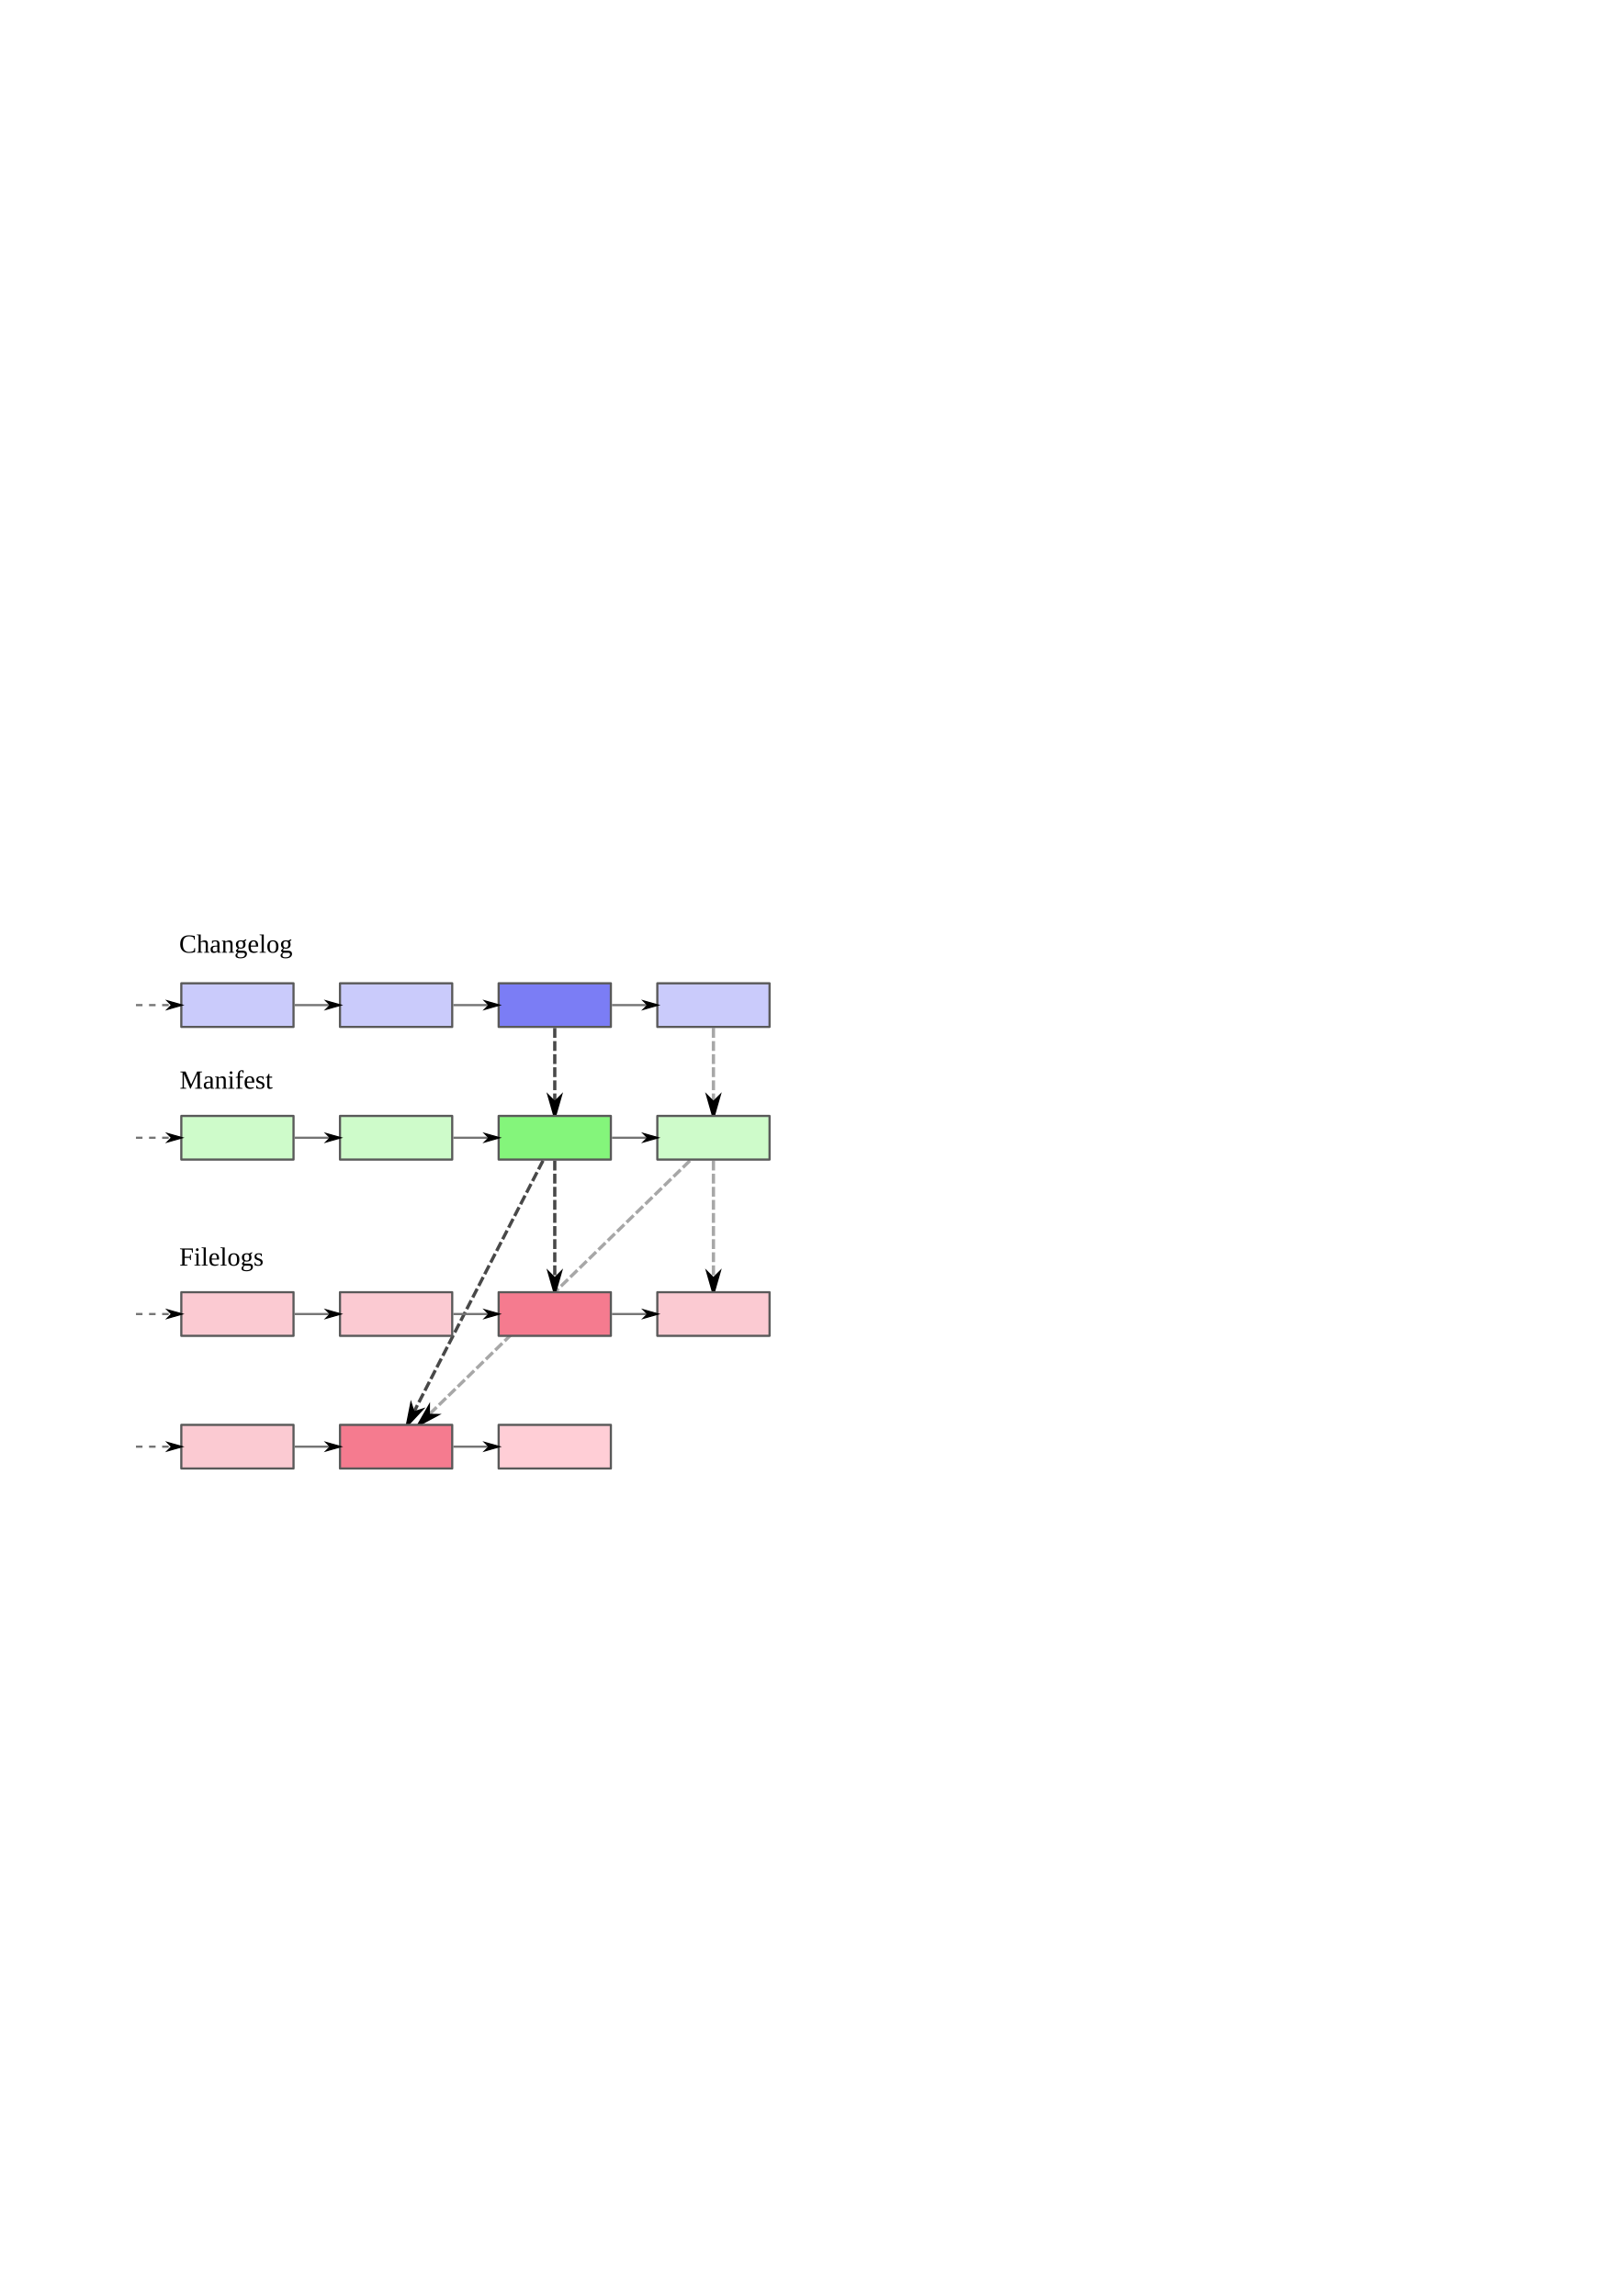
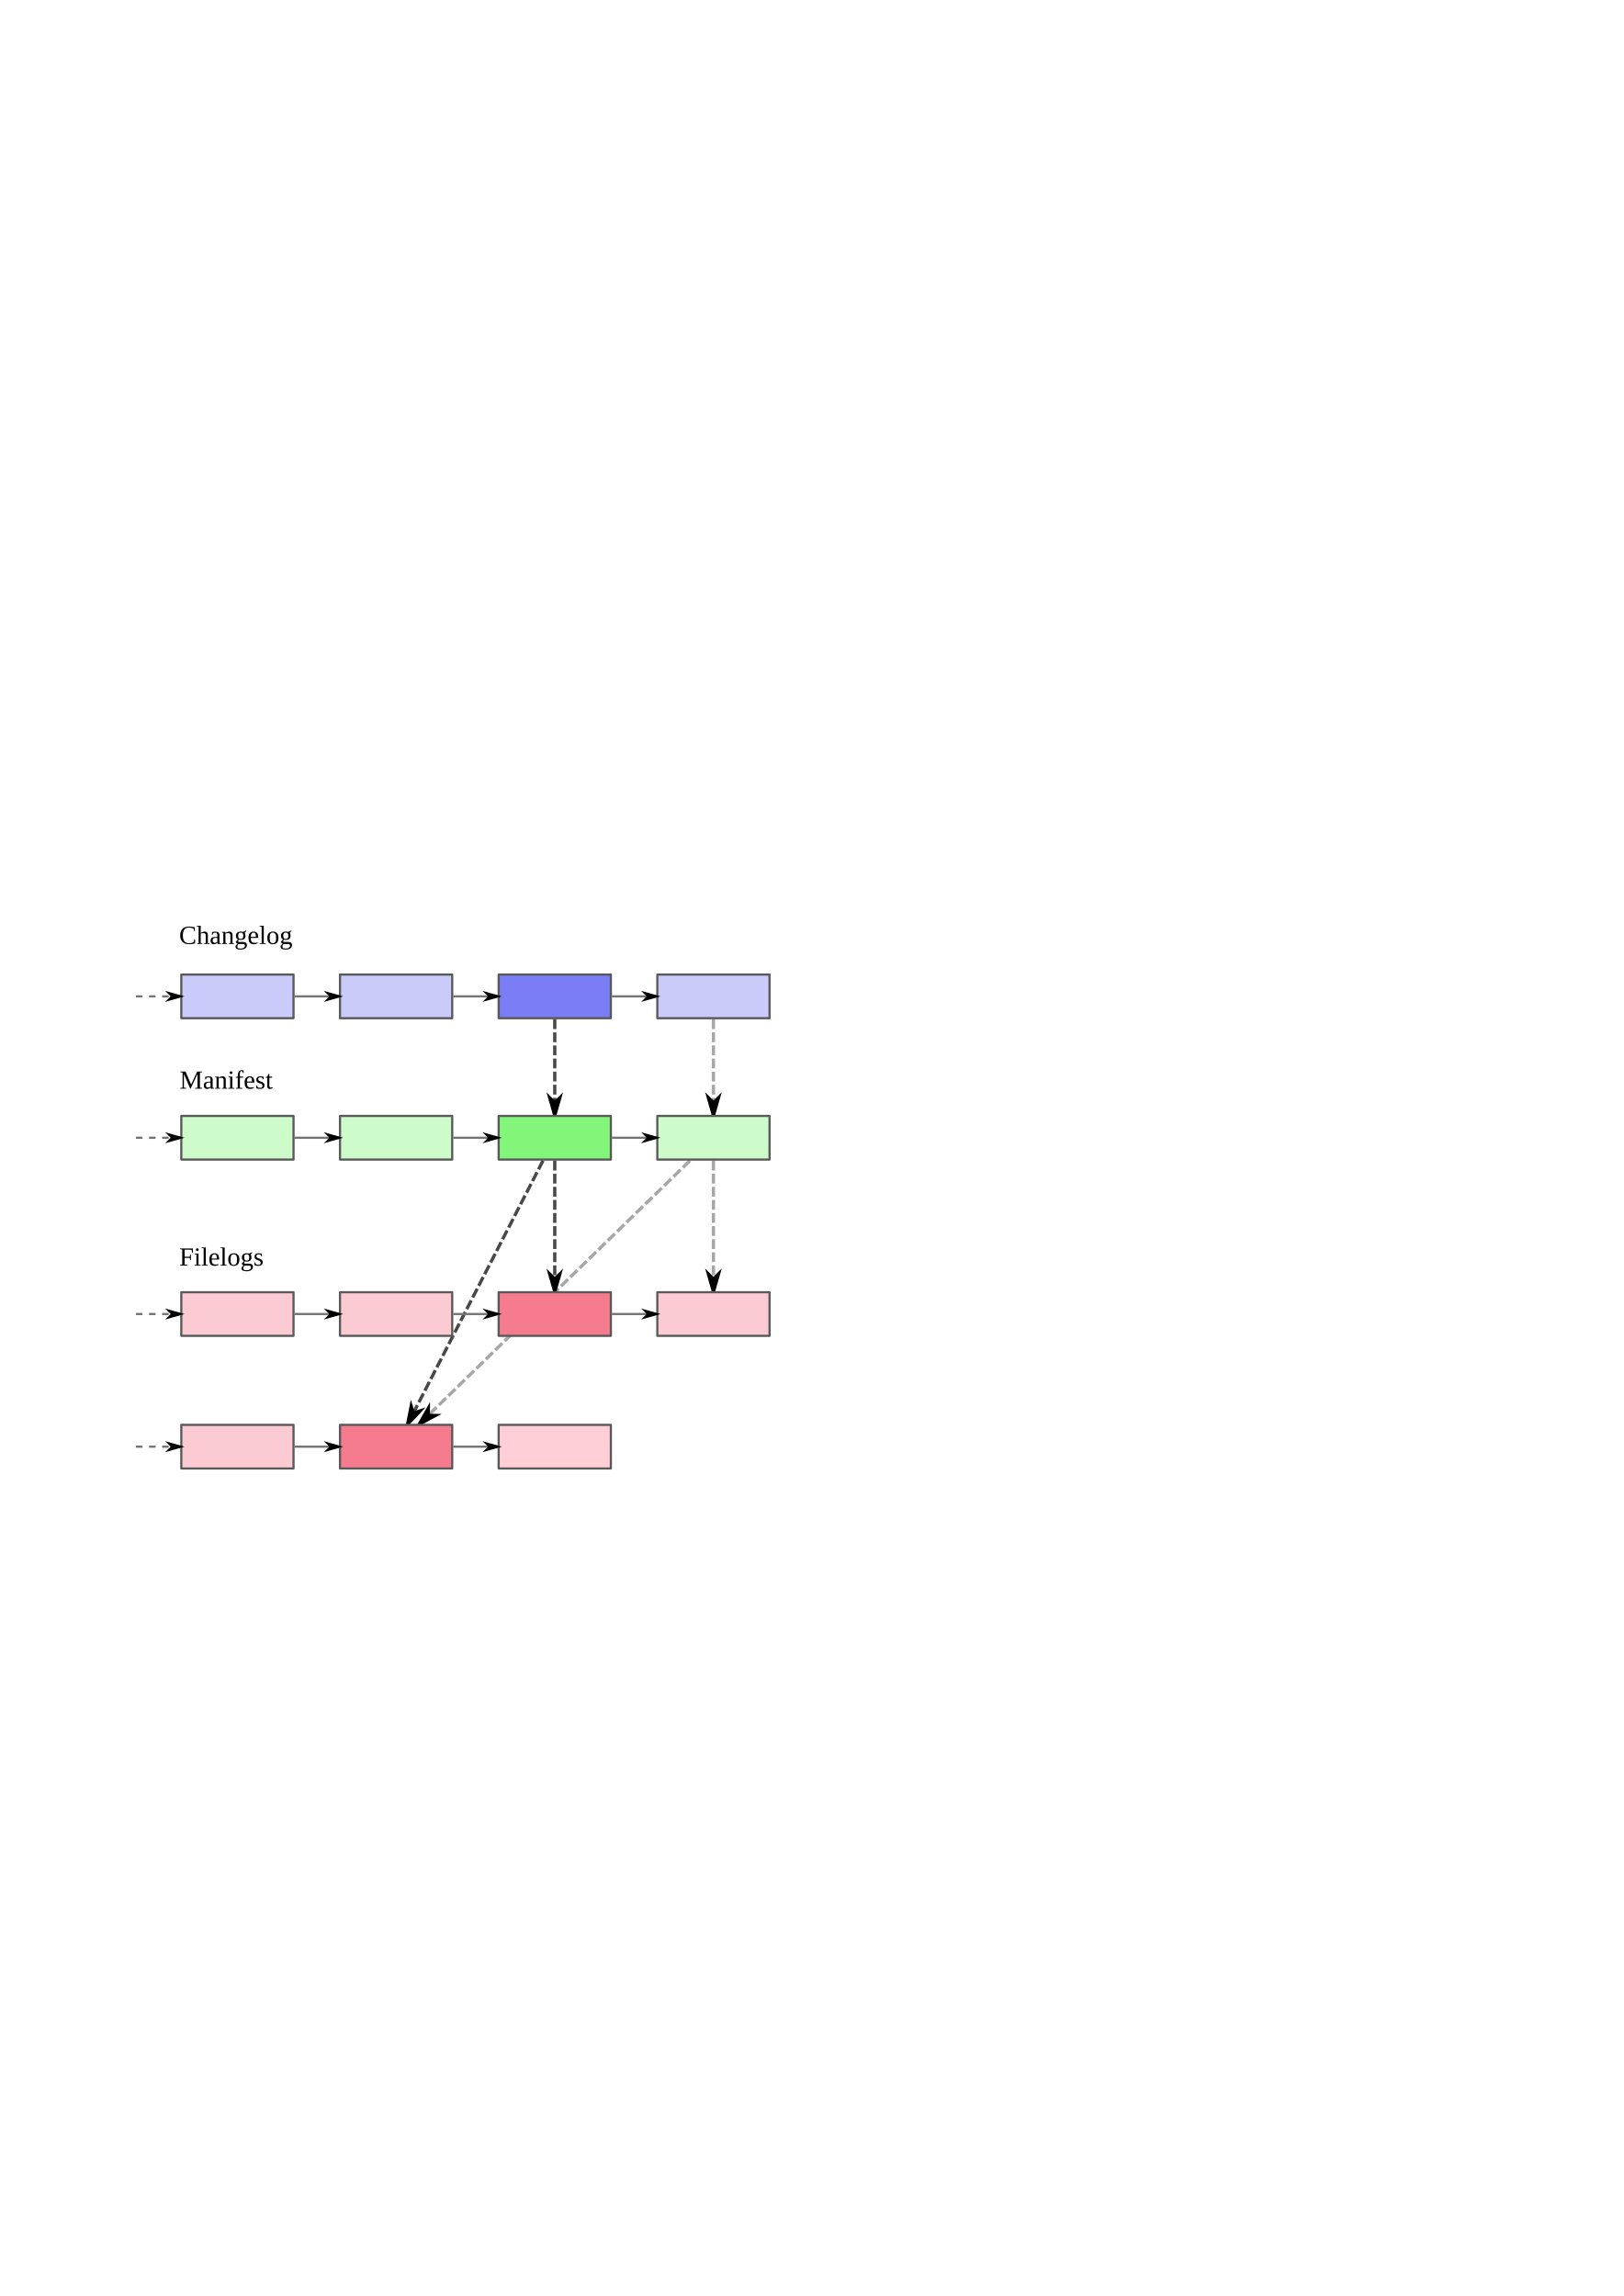
<svg xmlns="http://www.w3.org/2000/svg" width="744.094" height="1052.362" id="svg2">
  <defs id="defs4">
    <marker orient="auto" refY="0.0" refX="0.0" id="Arrow1Mend" style="overflow:visible;">
      <path id="path2944" d="M 0.0,0.0 L 5.0,-5.0 L -12.5,0.0 L 5.0,5.0 L 0.0,0.0 z " style="fill-rule:evenodd;stroke:#000000;stroke-width:1.0pt;marker-start:none;" transform="scale(0.4) rotate(180) translate(10,0)" />
    </marker>
  </defs>
  <g id="layer1">
-     <path style="fill:none;fill-opacity:0.75;fill-rule:evenodd;stroke:#a7a7a7;stroke-width:1.5;stroke-linecap:butt;stroke-linejoin:miter;marker-end:url(#Arrow1Mend);stroke-miterlimit:4;stroke-dasharray:4.5, 1.5;stroke-dashoffset:0;stroke-opacity:1;display:inline" d="M 326.946,471.184 L 326.946,510.981" id="path1910" />
+     <path style="fill:none;fill-opacity:0.75;fill-rule:evenodd;stroke:#a7a7a7;stroke-width:1.5;stroke-linecap:butt;stroke-linejoin:miter;marker-end:url(#Arrow1Mend);stroke-miterlimit:4;stroke-dasharray:4.5, 1.5;stroke-dashoffset:0;stroke-opacity:1;display:inline" d="M 326.946,467.184 L 326.946,510.981" id="path1910" />
    <path style="fill:none;fill-opacity:0.75;fill-rule:evenodd;stroke:#a7a7a7;stroke-width:1.5;stroke-linecap:butt;stroke-linejoin:miter;marker-end:url(#Arrow1Mend);stroke-miterlimit:4;stroke-dasharray:4.5, 1.5;stroke-dashoffset:0;stroke-opacity:1;display:inline" d="M 326.946,531.981 L 326.946,591.779" id="path1912" />
    <path style="fill:none;fill-opacity:0.75;fill-rule:evenodd;stroke:#a7a7a7;stroke-width:1.5;stroke-linecap:butt;stroke-linejoin:miter;marker-end:url(#Arrow1Mend);stroke-miterlimit:4;stroke-dasharray:4.5, 1.5;stroke-dashoffset:0;stroke-opacity:1;display:inline" d="M 316.162,531.981 L 192.302,652.576" id="path1916" />
-     <path style="fill:none;fill-opacity:0.75;fill-rule:evenodd;stroke:#484848;stroke-width:1.5;stroke-linecap:butt;stroke-linejoin:miter;stroke-opacity:1;marker-end:url(#Arrow1Mend);stroke-miterlimit:4;stroke-dasharray:4.5,1.5;stroke-dashoffset:0" d="M 254.232,471.184 L 254.232,510.981" id="path3088" />
+     <path style="fill:none;fill-opacity:0.75;fill-rule:evenodd;stroke:#484848;stroke-width:1.5;stroke-linecap:butt;stroke-linejoin:miter;marker-end:url(#Arrow1Mend);stroke-miterlimit:4;stroke-dasharray:4.5, 1.5;stroke-dashoffset:0;stroke-opacity:1" d="M 254.232,467.184 L 254.232,510.981" id="path3088" />
    <path style="fill:none;fill-opacity:0.75;fill-rule:evenodd;stroke:#484848;stroke-width:1.5;stroke-linecap:butt;stroke-linejoin:miter;marker-end:url(#Arrow1Mend);stroke-miterlimit:4;stroke-dasharray:4.5, 1.5;stroke-dashoffset:0;stroke-opacity:1" d="M 254.232,531.981 L 254.232,591.779" id="path3090" />
    <path style="fill:none;fill-opacity:0.75;fill-rule:evenodd;stroke:#484848;stroke-width:1.5;stroke-linecap:butt;stroke-linejoin:miter;marker-end:url(#Arrow1Mend);stroke-miterlimit:4;stroke-dasharray:4.5, 1.5;stroke-dashoffset:0;stroke-opacity:1" d="M 248.84,531.981 L 186.91,652.576" id="path3092" />
-     <rect style="fill:#7b7df5;fill-opacity:1;stroke:#595959;stroke-width:1;stroke-linecap:round;stroke-linejoin:round;stroke-miterlimit:4;stroke-dasharray:none;stroke-dashoffset:0;stroke-opacity:1" id="rect1872" width="51.429" height="20" x="228.518" y="450.684" />
-     <rect style="fill:#cacbfb;fill-opacity:1;stroke:#595959;stroke-width:1;stroke-linecap:round;stroke-linejoin:round;stroke-miterlimit:4;stroke-dasharray:none;stroke-dashoffset:0;stroke-opacity:1" id="rect2764" width="51.429" height="20" x="301.232" y="450.684" />
-     <rect style="fill:#cacbfb;fill-opacity:1;stroke:#595959;stroke-width:1;stroke-linecap:round;stroke-linejoin:round;stroke-miterlimit:4;stroke-dasharray:none;stroke-dashoffset:0;stroke-opacity:1" id="rect2766" width="51.429" height="20" x="155.804" y="450.684" />
-     <rect style="fill:#cacbfb;fill-opacity:1;stroke:#595959;stroke-width:1;stroke-linecap:round;stroke-linejoin:round;stroke-miterlimit:4;stroke-dasharray:none;stroke-dashoffset:0;stroke-opacity:1" id="rect2768" width="51.429" height="20" x="83.089" y="450.684" />
-     <path style="fill:none;fill-opacity:0.75;fill-rule:evenodd;stroke:#747474;stroke-width:1px;stroke-linecap:butt;stroke-linejoin:miter;marker-end:url(#Arrow1Mend);stroke-opacity:1" d="M 135.018,460.684 L 155.304,460.684" id="path2770" />
-     <path style="fill:none;fill-opacity:0.75;fill-rule:evenodd;stroke:#747474;stroke-width:1px;stroke-linecap:butt;stroke-linejoin:miter;marker-end:url(#Arrow1Mend);stroke-opacity:1" d="M 207.732,460.684 L 228.018,460.684" id="path2772" />
-     <path style="fill:none;fill-opacity:0.75;fill-rule:evenodd;stroke:#747474;stroke-width:1px;stroke-linecap:butt;stroke-linejoin:miter;marker-end:url(#Arrow1Mend);stroke-opacity:1" d="M 280.446,460.684 L 300.732,460.684" id="path2774" />
-     <path style="fill:none;fill-opacity:0.75;fill-rule:evenodd;stroke:#747474;stroke-width:1;stroke-linecap:butt;stroke-linejoin:miter;marker-end:url(#Arrow1Mend);stroke-miterlimit:4;stroke-dasharray:3, 3;stroke-dashoffset:0;stroke-opacity:1" d="M 62.304,460.684 L 82.589,460.684" id="path2778" />
+     <rect style="fill:#7b7df5;fill-opacity:1;stroke:#595959;stroke-width:1;stroke-linecap:round;stroke-linejoin:round;stroke-miterlimit:4;stroke-dasharray:none;stroke-dashoffset:0;stroke-opacity:1" id="rect1872" width="51.429" height="20" x="228.518" y="446.684" />
+     <rect style="fill:#cacbfb;fill-opacity:1;stroke:#595959;stroke-width:1;stroke-linecap:round;stroke-linejoin:round;stroke-miterlimit:4;stroke-dasharray:none;stroke-dashoffset:0;stroke-opacity:1" id="rect2764" width="51.429" height="20" x="301.232" y="446.684" />
+     <rect style="fill:#cacbfb;fill-opacity:1;stroke:#595959;stroke-width:1;stroke-linecap:round;stroke-linejoin:round;stroke-miterlimit:4;stroke-dasharray:none;stroke-dashoffset:0;stroke-opacity:1" id="rect2766" width="51.429" height="20" x="155.804" y="446.684" />
+     <rect style="fill:#cacbfb;fill-opacity:1;stroke:#595959;stroke-width:1;stroke-linecap:round;stroke-linejoin:round;stroke-miterlimit:4;stroke-dasharray:none;stroke-dashoffset:0;stroke-opacity:1" id="rect2768" width="51.429" height="20" x="83.089" y="446.684" />
+     <path style="fill:none;fill-opacity:0.75;fill-rule:evenodd;stroke:#747474;stroke-width:1px;stroke-linecap:butt;stroke-linejoin:miter;marker-end:url(#Arrow1Mend);stroke-opacity:1" d="M 135.018,456.684 L 155.304,456.684" id="path2770" />
+     <path style="fill:none;fill-opacity:0.75;fill-rule:evenodd;stroke:#747474;stroke-width:1px;stroke-linecap:butt;stroke-linejoin:miter;marker-end:url(#Arrow1Mend);stroke-opacity:1" d="M 207.732,456.684 L 228.018,456.684" id="path2772" />
+     <path style="fill:none;fill-opacity:0.75;fill-rule:evenodd;stroke:#747474;stroke-width:1px;stroke-linecap:butt;stroke-linejoin:miter;marker-end:url(#Arrow1Mend);stroke-opacity:1" d="M 280.446,456.684 L 300.732,456.684" id="path2774" />
+     <path style="fill:none;fill-opacity:0.75;fill-rule:evenodd;stroke:#747474;stroke-width:1;stroke-linecap:butt;stroke-linejoin:miter;marker-end:url(#Arrow1Mend);stroke-miterlimit:4;stroke-dasharray:3, 3;stroke-dashoffset:0;stroke-opacity:1" d="M 62.304,456.684 L 82.589,456.684" id="path2778" />
    <rect style="fill:#84f57b;fill-opacity:1;stroke:#595959;stroke-width:1;stroke-linecap:round;stroke-linejoin:round;stroke-miterlimit:4;stroke-dasharray:none;stroke-dashoffset:0;stroke-opacity:1" id="rect2960" width="51.429" height="20" x="228.518" y="511.481" />
    <rect style="fill:#cefbca;fill-opacity:1;stroke:#595959;stroke-width:1;stroke-linecap:round;stroke-linejoin:round;stroke-miterlimit:4;stroke-dasharray:none;stroke-dashoffset:0;stroke-opacity:1" id="rect2962" width="51.429" height="20" x="301.232" y="511.481" />
    <rect style="fill:#cefbca;fill-opacity:1;stroke:#595959;stroke-width:1;stroke-linecap:round;stroke-linejoin:round;stroke-miterlimit:4;stroke-dasharray:none;stroke-dashoffset:0;stroke-opacity:1" id="rect2964" width="51.429" height="20" x="155.804" y="511.481" />
    <rect style="fill:#cefbca;fill-opacity:1;stroke:#595959;stroke-width:1;stroke-linecap:round;stroke-linejoin:round;stroke-miterlimit:4;stroke-dasharray:none;stroke-dashoffset:0;stroke-opacity:1" id="rect2966" width="51.429" height="20" x="83.089" y="511.481" />
    <path style="fill:none;fill-opacity:0.75;fill-rule:evenodd;stroke:#747474;stroke-width:1px;stroke-linecap:butt;stroke-linejoin:miter;marker-end:url(#Arrow1Mend);stroke-opacity:1" d="M 135.018,521.481 L 155.304,521.481" id="path2968" />
    <path style="fill:none;fill-opacity:0.75;fill-rule:evenodd;stroke:#747474;stroke-width:1px;stroke-linecap:butt;stroke-linejoin:miter;marker-end:url(#Arrow1Mend);stroke-opacity:1" d="M 207.732,521.481 L 228.018,521.481" id="path2970" />
    <path style="fill:none;fill-opacity:0.75;fill-rule:evenodd;stroke:#747474;stroke-width:1px;stroke-linecap:butt;stroke-linejoin:miter;marker-end:url(#Arrow1Mend);stroke-opacity:1" d="M 280.446,521.481 L 300.732,521.481" id="path2972" />
    <path style="fill:none;fill-opacity:0.75;fill-rule:evenodd;stroke:#747474;stroke-width:1;stroke-linecap:butt;stroke-linejoin:miter;marker-end:url(#Arrow1Mend);stroke-miterlimit:4;stroke-dasharray:3, 3;stroke-dashoffset:0;stroke-opacity:1" d="M 62.304,521.481 L 82.589,521.481" id="path2974" />
    <rect style="fill:#f57b8f;fill-opacity:1;stroke:#595959;stroke-width:1;stroke-linecap:round;stroke-linejoin:round;stroke-miterlimit:4;stroke-dasharray:none;stroke-dashoffset:0;stroke-opacity:1" id="rect2998" width="51.429" height="20" x="228.518" y="592.279" />
    <rect style="fill:#fbcad2;fill-opacity:1;stroke:#595959;stroke-width:1;stroke-linecap:round;stroke-linejoin:round;stroke-miterlimit:4;stroke-dasharray:none;stroke-dashoffset:0;stroke-opacity:1" id="rect3000" width="51.429" height="20" x="301.232" y="592.279" />
    <rect style="fill:#fbcad2;fill-opacity:1;stroke:#595959;stroke-width:1;stroke-linecap:round;stroke-linejoin:round;stroke-miterlimit:4;stroke-dasharray:none;stroke-dashoffset:0;stroke-opacity:1" id="rect3002" width="51.429" height="20" x="155.804" y="592.279" />
    <rect style="fill:#fbcad2;fill-opacity:1;stroke:#595959;stroke-width:1;stroke-linecap:round;stroke-linejoin:round;stroke-miterlimit:4;stroke-dasharray:none;stroke-dashoffset:0;stroke-opacity:1" id="rect3004" width="51.429" height="20" x="83.089" y="592.279" />
    <path style="fill:none;fill-opacity:0.75;fill-rule:evenodd;stroke:#747474;stroke-width:1px;stroke-linecap:butt;stroke-linejoin:miter;marker-end:url(#Arrow1Mend);stroke-opacity:1" d="M 135.018,602.279 L 155.304,602.279" id="path3006" />
    <path style="fill:none;fill-opacity:0.75;fill-rule:evenodd;stroke:#747474;stroke-width:1px;stroke-linecap:butt;stroke-linejoin:miter;marker-end:url(#Arrow1Mend);stroke-opacity:1" d="M 207.732,602.279 L 228.018,602.279" id="path3008" />
    <path style="fill:none;fill-opacity:0.75;fill-rule:evenodd;stroke:#747474;stroke-width:1px;stroke-linecap:butt;stroke-linejoin:miter;marker-end:url(#Arrow1Mend);stroke-opacity:1" d="M 280.446,602.279 L 300.732,602.279" id="path3010" />
    <path style="fill:none;fill-opacity:0.75;fill-rule:evenodd;stroke:#747474;stroke-width:1;stroke-linecap:butt;stroke-linejoin:miter;marker-end:url(#Arrow1Mend);stroke-miterlimit:4;stroke-dasharray:3, 3;stroke-dashoffset:0;stroke-opacity:1" d="M 62.304,602.279 L 82.589,602.279" id="path3012" />
    <rect style="fill:#ffced6;fill-opacity:1;stroke:#595959;stroke-width:1;stroke-linecap:round;stroke-linejoin:round;stroke-miterlimit:4;stroke-dasharray:none;stroke-dashoffset:0;stroke-opacity:1" id="rect3034" width="51.429" height="20" x="228.518" y="653.076" />
    <rect style="fill:#f57b8f;fill-opacity:1;stroke:#595959;stroke-width:1;stroke-linecap:round;stroke-linejoin:round;stroke-miterlimit:4;stroke-dasharray:none;stroke-dashoffset:0;stroke-opacity:1" id="rect3038" width="51.429" height="20" x="155.804" y="653.076" />
    <rect style="fill:#fbcad2;fill-opacity:1;stroke:#595959;stroke-width:1;stroke-linecap:round;stroke-linejoin:round;stroke-miterlimit:4;stroke-dasharray:none;stroke-dashoffset:0;stroke-opacity:1" id="rect3040" width="51.429" height="20" x="83.089" y="653.076" />
    <path style="fill:none;fill-opacity:0.75;fill-rule:evenodd;stroke:#747474;stroke-width:1px;stroke-linecap:butt;stroke-linejoin:miter;marker-end:url(#Arrow1Mend);stroke-opacity:1" d="M 135.018,663.076 L 155.304,663.076" id="path3042" />
    <path style="fill:none;fill-opacity:0.75;fill-rule:evenodd;stroke:#747474;stroke-width:1px;stroke-linecap:butt;stroke-linejoin:miter;marker-end:url(#Arrow1Mend);stroke-opacity:1" d="M 207.732,663.076 L 228.018,663.076" id="path3044" />
    <path style="fill:none;fill-opacity:0.75;fill-rule:evenodd;stroke:#747474;stroke-width:1;stroke-linecap:butt;stroke-linejoin:miter;marker-end:url(#Arrow1Mend);stroke-miterlimit:4;stroke-dasharray:3, 3;stroke-dashoffset:0;stroke-opacity:1" d="M 62.304,663.076 L 82.589,663.076" id="path3048" />
-     <text xml:space="preserve" style="font-size:12px;font-style:normal;font-weight:normal;fill:black;fill-opacity:1;stroke:none;stroke-width:1px;stroke-linecap:butt;stroke-linejoin:miter;stroke-opacity:1;font-family:Times New Roman" x="82.073" y="436.648" id="text3094">
-       <tspan id="tspan3096" x="82.073" y="436.648">Changelog</tspan>
+     <text xml:space="preserve" style="font-size:12px;font-style:normal;font-weight:normal;fill:black;fill-opacity:1;stroke:none;stroke-width:1px;stroke-linecap:butt;stroke-linejoin:miter;stroke-opacity:1;font-family:Times New Roman" x="82.073" y="432.648" id="text3094">
+       <tspan id="tspan3096" x="82.073" y="432.648">Changelog</tspan>
    </text>
    <text xml:space="preserve" style="font-size:12px;font-style:normal;font-weight:normal;fill:black;fill-opacity:1;stroke:none;stroke-width:1px;stroke-linecap:butt;stroke-linejoin:miter;stroke-opacity:1;font-family:Times New Roman" x="82.307" y="498.973" id="text3098">
      <tspan id="tspan3100" x="82.307" y="498.973">Manifest</tspan>
    </text>
    <text xml:space="preserve" style="font-size:12px;font-style:normal;font-weight:normal;fill:black;fill-opacity:1;stroke:none;stroke-width:1px;stroke-linecap:butt;stroke-linejoin:miter;stroke-opacity:1;font-family:Times New Roman" x="82.143" y="580.086" id="text3102">
      <tspan id="tspan3104" x="82.143" y="580.086">Filelogs</tspan>
    </text>
  </g>
</svg>
